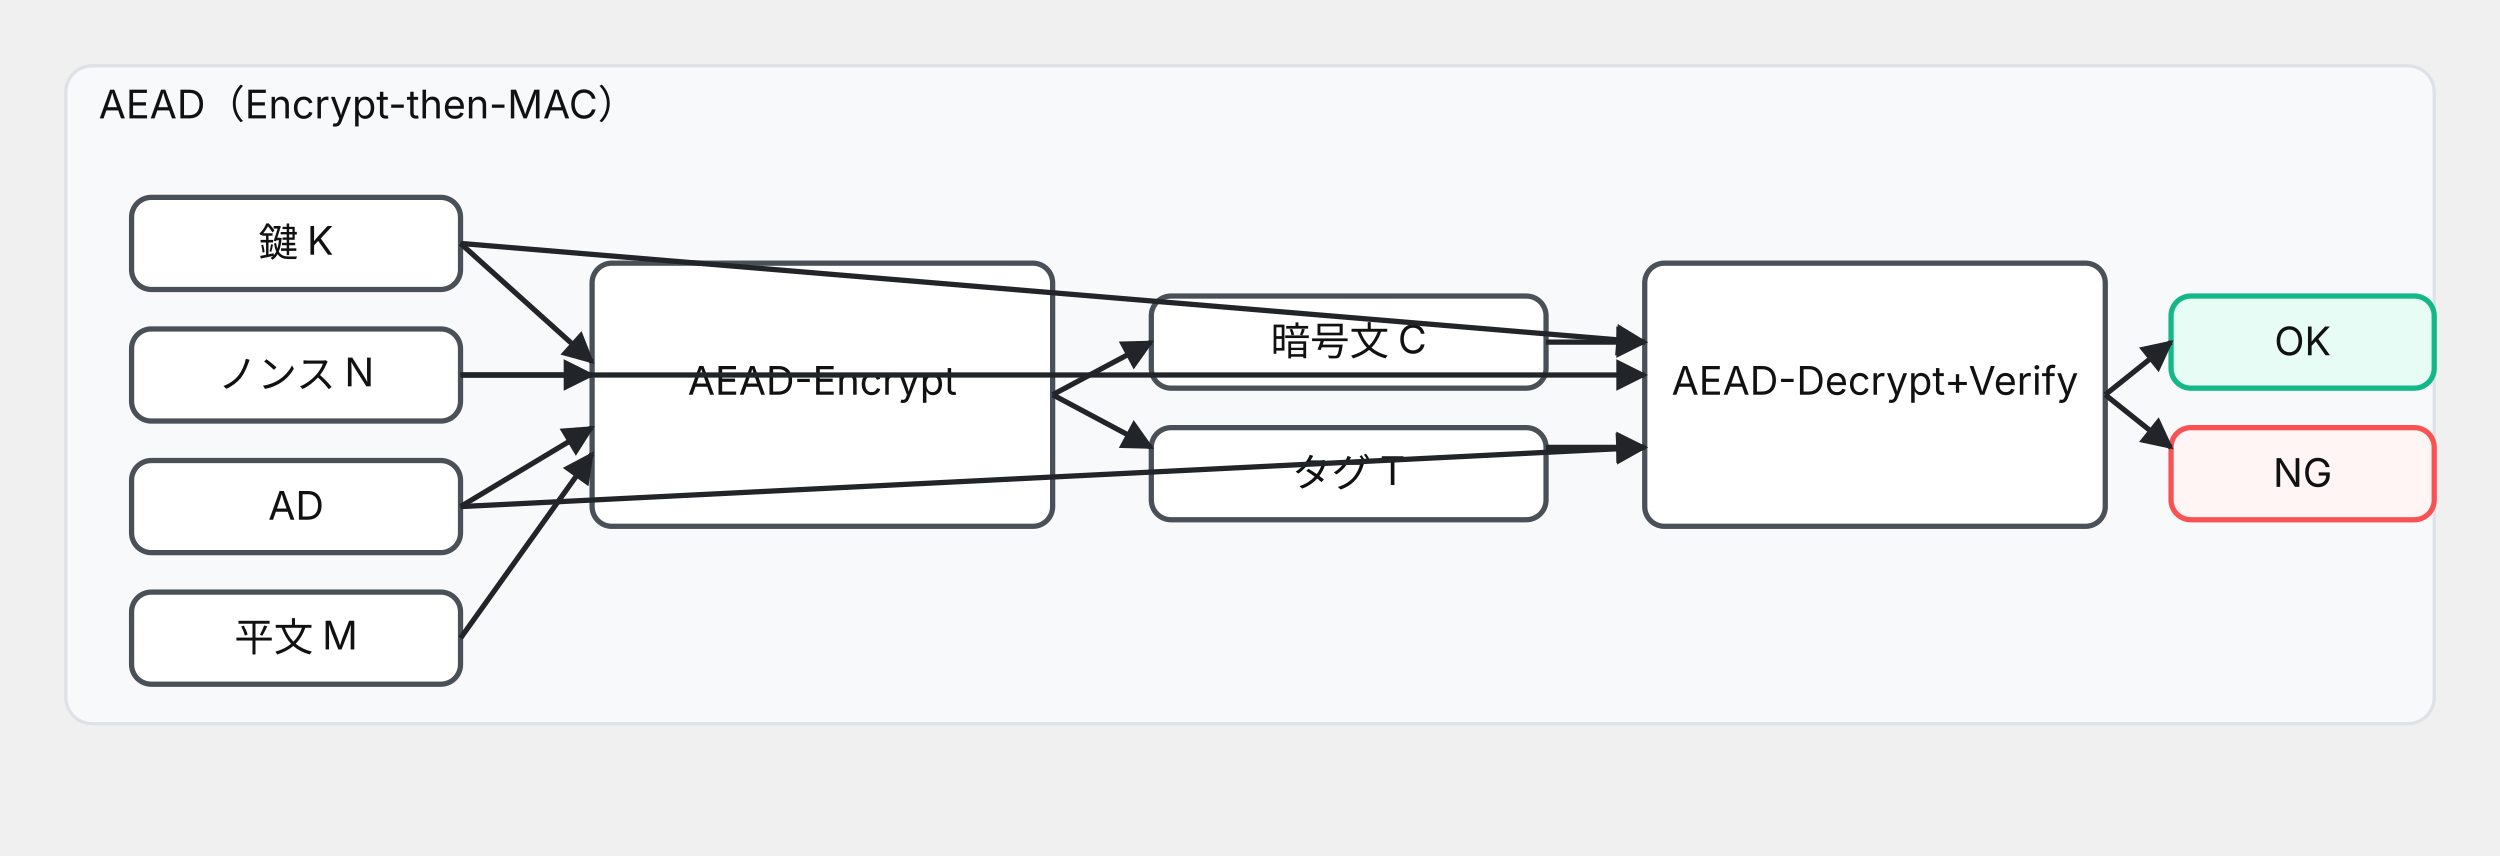
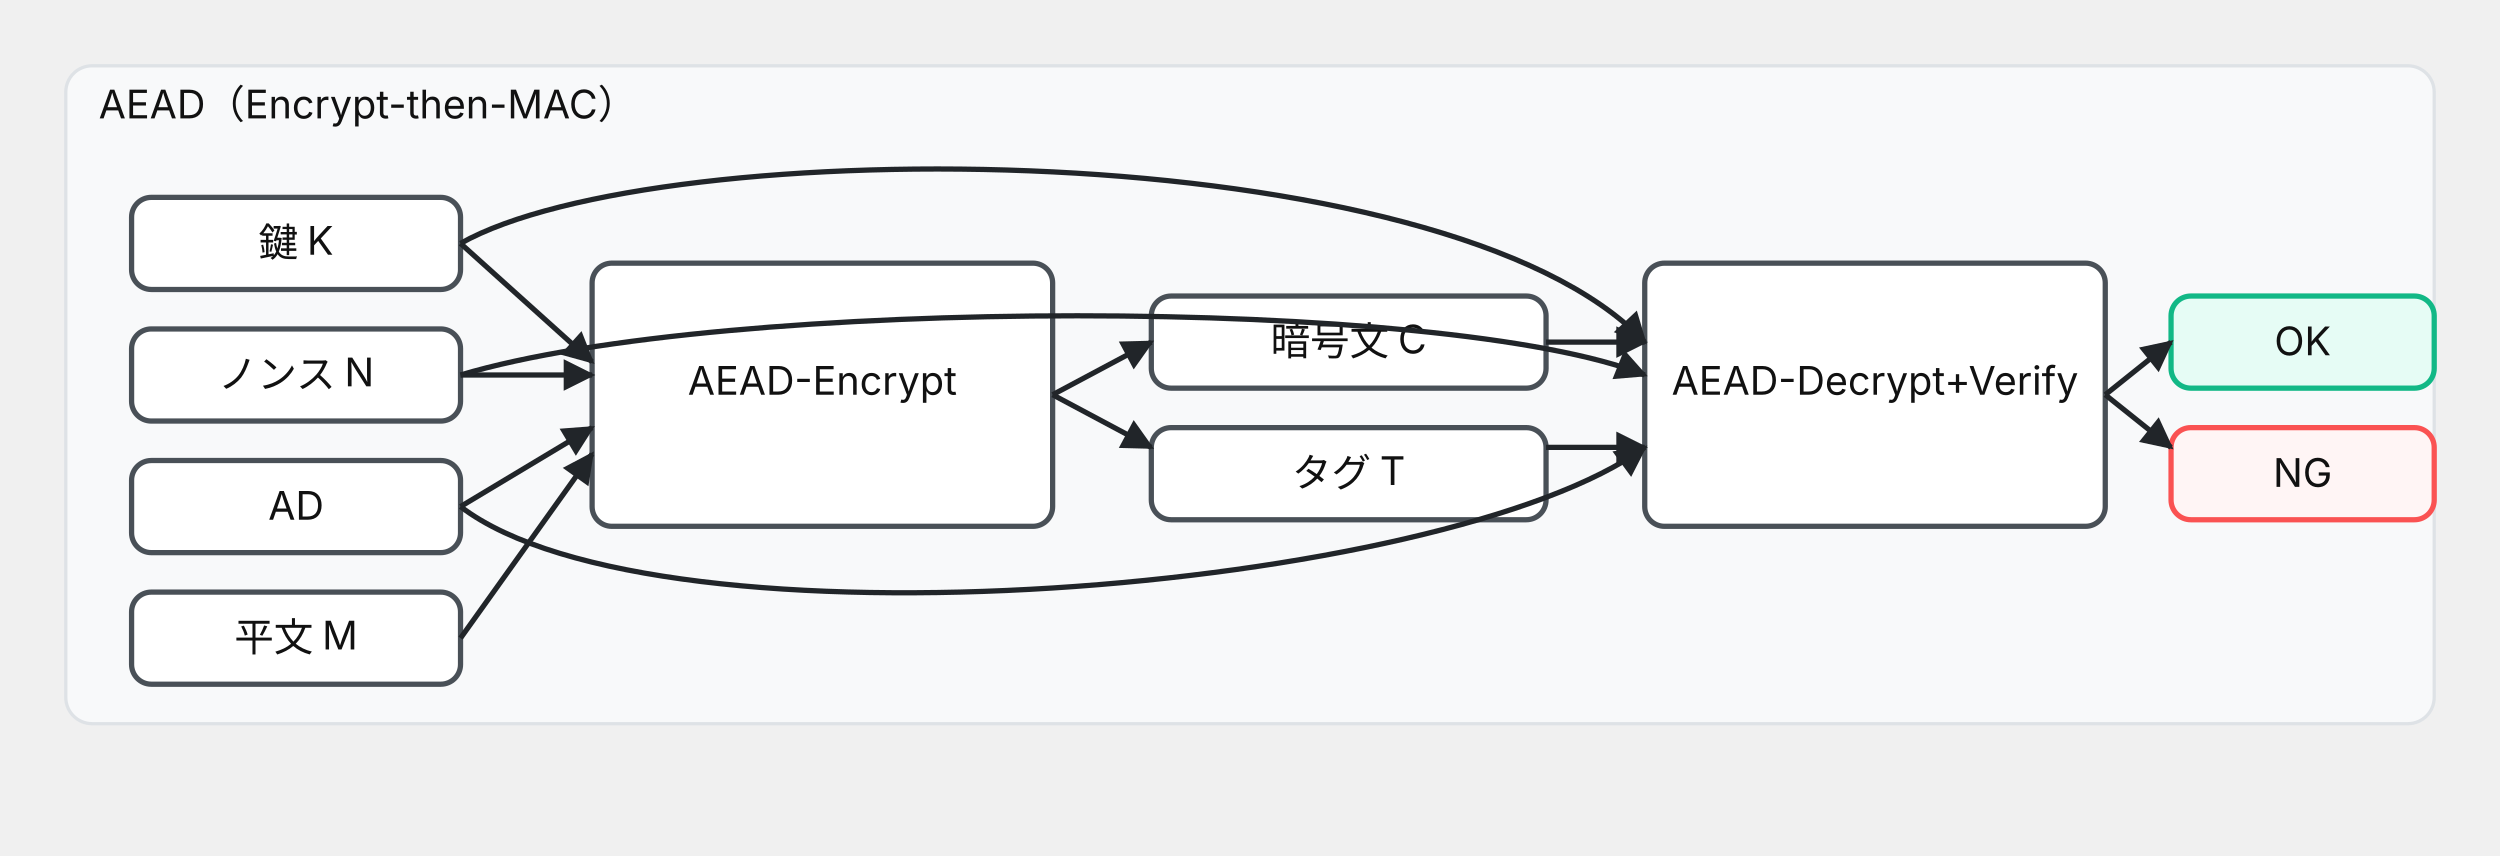
<svg xmlns="http://www.w3.org/2000/svg" viewBox="0 0 760 260" role="img" aria-labelledby="title desc">
  <defs>
    <style>
      .label { fill: #111; font-family: Inter, Helvetica, Arial, sans-serif; font-size: 12px; }
      .box { fill: #fff; stroke: #495057; stroke-width: 1.6; rx: 6px; }
      .panel { fill: #f8f9fa; stroke: #dee2e6; }
      .arrow { stroke: #212529; stroke-width: 1.6; marker-end: url(#m); fill: none; }
      .good { fill: #e6fcf5; stroke: #12b886; }
      .bad { fill: #fff5f5; stroke: #fa5252; }
    </style>
    <marker id="m" viewBox="0 0 10 10" refX="9" refY="5" markerWidth="6" markerHeight="6" orient="auto-start-reverse">
      <path d="M 0 0 L 10 5 L 0 10 z" fill="#212529" />
    </marker>
  </defs>
  <g transform="translate(20,20)">
    <rect class="panel" x="0" y="0" width="720" height="200" rx="8" />
    <text class="label" x="10" y="16">AEAD（Encrypt-then-MAC）</text>
    <rect class="box" x="20" y="40" width="100" height="28" />
    <text class="label" x="70" y="58" text-anchor="middle">鍵 K</text>
    <rect class="box" x="20" y="80" width="100" height="28" />
    <text class="label" x="70" y="98" text-anchor="middle">ノンス N</text>
    <rect class="box" x="20" y="120" width="100" height="28" />
    <text class="label" x="70" y="138" text-anchor="middle">AD</text>
    <rect class="box" x="20" y="160" width="100" height="28" />
    <text class="label" x="70" y="178" text-anchor="middle">平文 M</text>
    <rect class="box" x="160" y="60" width="140" height="80" />
    <text class="label" x="230" y="100" text-anchor="middle">AEAD-Encrypt</text>
    <path class="arrow" d="M 120 54 L 160 90" />
    <path class="arrow" d="M 120 94 L 160 94" />
    <path class="arrow" d="M 120 134 L 160 110" />
    <path class="arrow" d="M 120 174 L 160 118" />
    <rect class="box" x="330" y="70" width="120" height="28" />
    <text class="label" x="390" y="88" text-anchor="middle">暗号文 C</text>
    <rect class="box" x="330" y="110" width="120" height="28" />
    <text class="label" x="390" y="128" text-anchor="middle">タグ T</text>
    <path class="arrow" d="M 300 100 L 330 84" />
    <path class="arrow" d="M 300 100 L 330 116" />
    <rect class="box" x="480" y="60" width="140" height="80" />
    <text class="label" x="550" y="100" text-anchor="middle">AEAD-Decrypt+Verify</text>
    <path class="arrow" d="M 450 84 L 480 84" />
    <path class="arrow" d="M 450 116 L 480 116" />
-     <path class="arrow" d="M 120 54 L 480 84" />
-     <path class="arrow" d="M 120 94 L 480 94" />
-     <path class="arrow" d="M 120 134 L 480 116" />
+     <path class="arrow" d="M 120 54 C 180 20, 420 20, 480 84" />
+     <path class="arrow" d="M 120 94 C 200 70, 420 70, 480 94" />
+     <path class="arrow" d="M 120 134 C 180 180, 420 160, 480 116" />
    <rect class="box good" x="640" y="70" width="80" height="28" />
    <text class="label" x="680" y="88" text-anchor="middle">OK</text>
    <rect class="box bad" x="640" y="110" width="80" height="28" />
    <text class="label" x="680" y="128" text-anchor="middle">NG</text>
    <path class="arrow" d="M 620 100 L 640 84" />
    <path class="arrow" d="M 620 100 L 640 116" />
  </g>
</svg>
